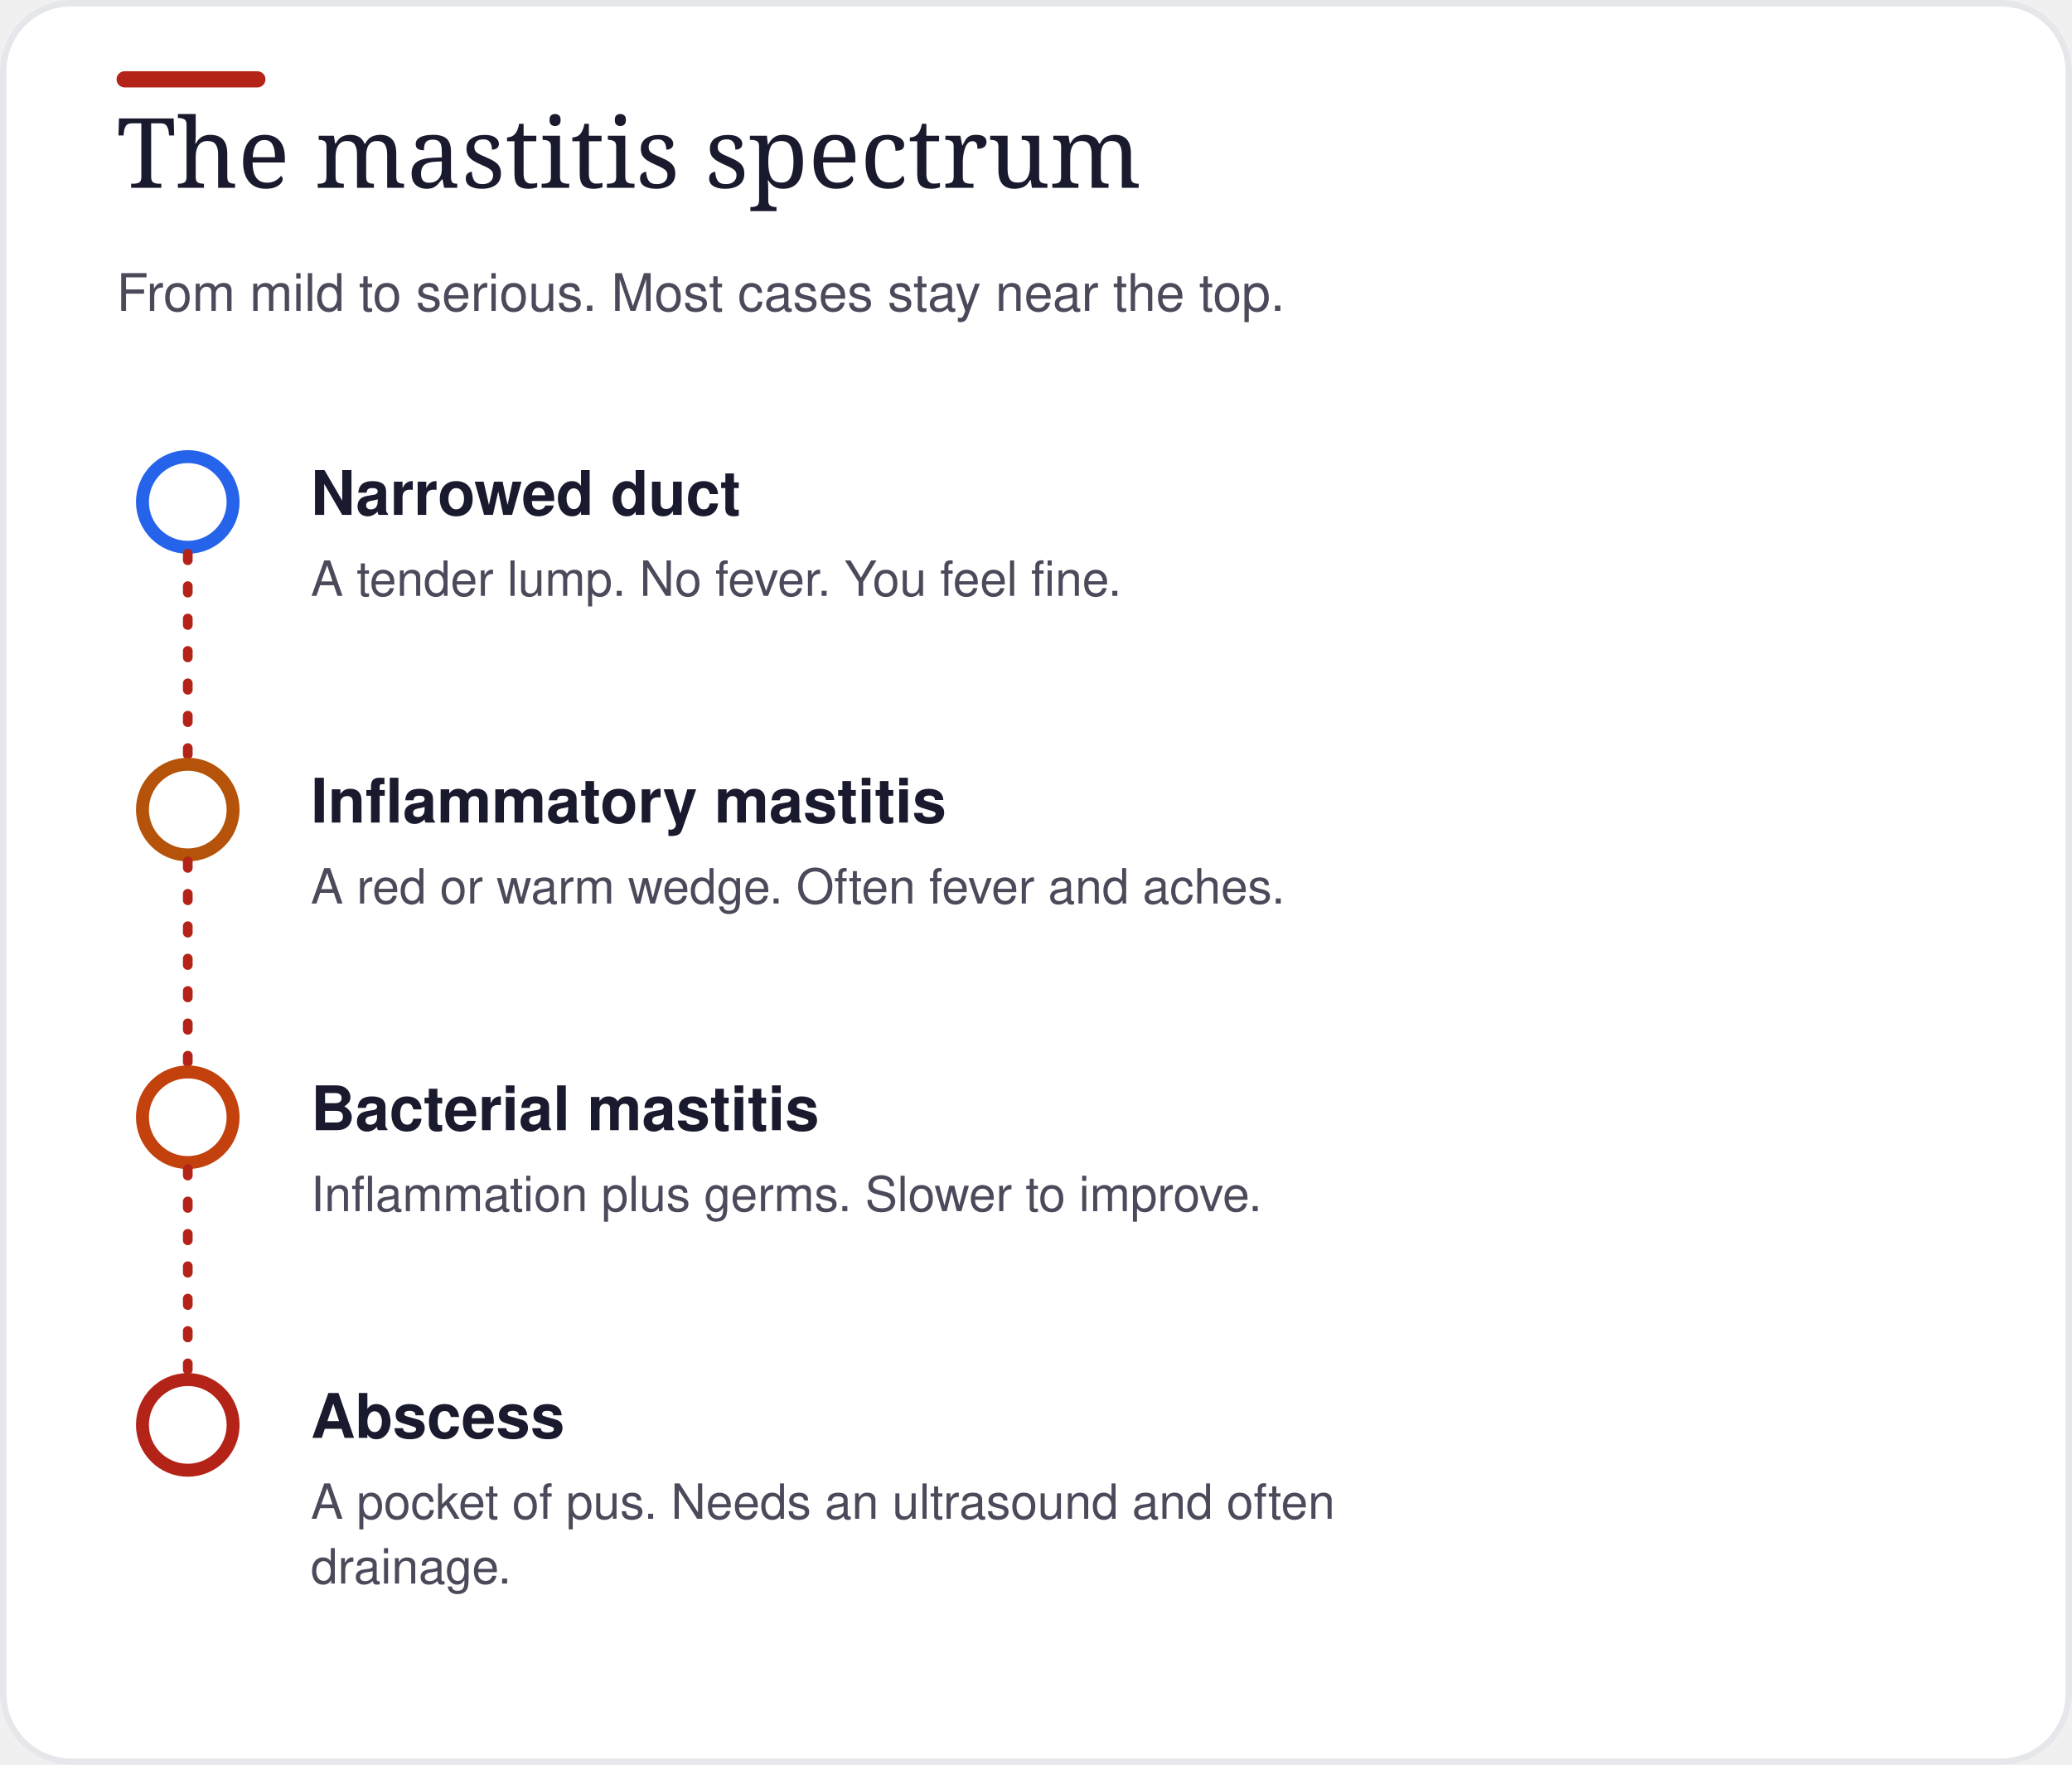
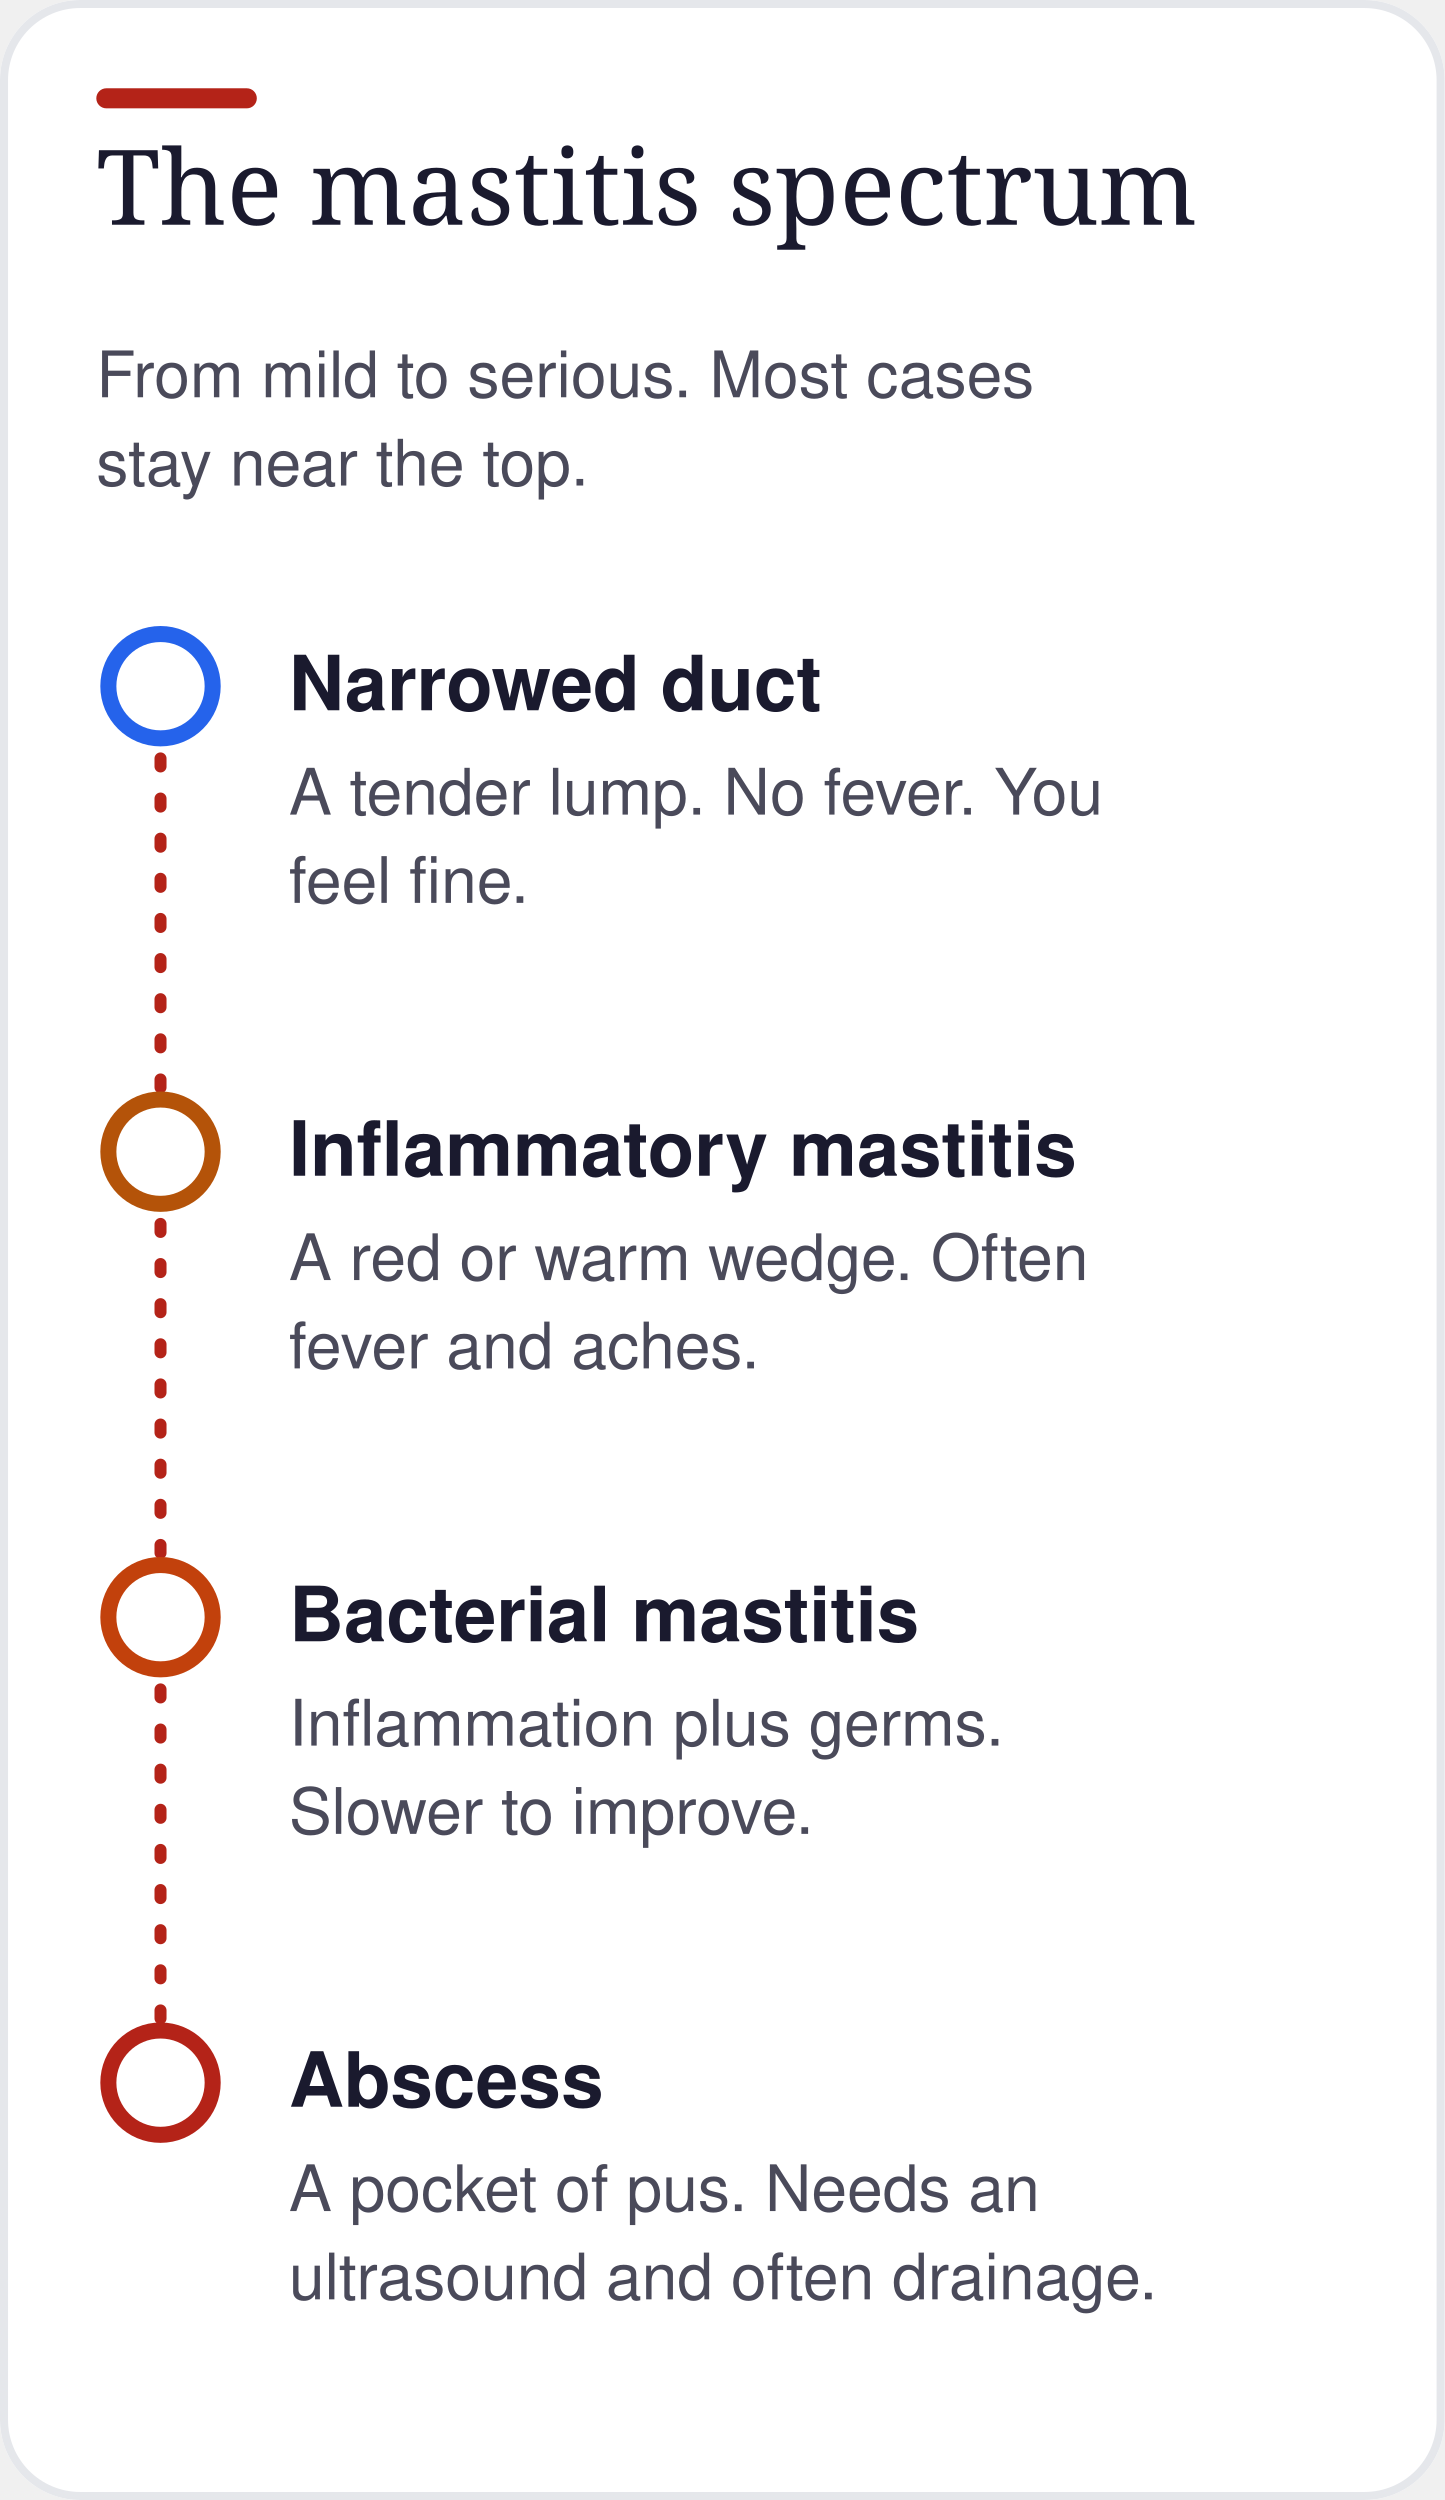
- <svg xmlns="http://www.w3.org/2000/svg" viewBox="0 0 640 545" width="640" height="545" role="img" font-family="'DM Sans','Helvetica Neue',Helvetica,Arial,sans-serif">
-   <rect width="640" height="545" rx="22" fill="#FFFFFF" />
-   <rect x="1" y="1" width="638" height="543" rx="21" fill="none" stroke="#E5E7EB" stroke-width="2" />
-   <rect x="36" y="22" width="46" height="5" rx="2.5" fill="#B42318" />
-   <text x="36" y="58" font-size="30" fill="#1A1A2E" font-weight="400" text-anchor="start" font-family="'DM Serif Display',Georgia,serif">The mastitis spectrum</text>
-   <text x="36" y="96" font-size="16" fill="#4A4A5A" font-weight="500" text-anchor="start" font-family="'DM Sans','Helvetica Neue',Helvetica,Arial,sans-serif">From mild to serious. Most cases stay near the top.</text>
-   <circle cx="58" cy="155" r="14" fill="#fff" stroke="#2563EB" stroke-width="4" />
-   <text x="96" y="159" font-size="19" fill="#1A1A2E" font-weight="800" text-anchor="start" font-family="'DM Sans','Helvetica Neue',Helvetica,Arial,sans-serif">Narrowed duct</text>
-   <text x="96" y="184" font-size="15" fill="#4A4A5A" font-weight="500" text-anchor="start" font-family="'DM Sans','Helvetica Neue',Helvetica,Arial,sans-serif">A tender lump. No fever. You feel fine.</text>
-   <path d="M58 171 V246" stroke="#B42318" stroke-width="3" stroke-dasharray="2 8" stroke-linecap="round" />
-   <circle cx="58" cy="250" r="14" fill="#fff" stroke="#B45309" stroke-width="4" />
-   <text x="96" y="254" font-size="19" fill="#1A1A2E" font-weight="800" text-anchor="start" font-family="'DM Sans','Helvetica Neue',Helvetica,Arial,sans-serif">Inflammatory mastitis</text>
-   <text x="96" y="279" font-size="15" fill="#4A4A5A" font-weight="500" text-anchor="start" font-family="'DM Sans','Helvetica Neue',Helvetica,Arial,sans-serif">A red or warm wedge. Often fever and aches.</text>
-   <path d="M58 266 V341" stroke="#B42318" stroke-width="3" stroke-dasharray="2 8" stroke-linecap="round" />
-   <circle cx="58" cy="345" r="14" fill="#fff" stroke="#C2410C" stroke-width="4" />
-   <text x="96" y="349" font-size="19" fill="#1A1A2E" font-weight="800" text-anchor="start" font-family="'DM Sans','Helvetica Neue',Helvetica,Arial,sans-serif">Bacterial mastitis</text>
-   <text x="96" y="374" font-size="15" fill="#4A4A5A" font-weight="500" text-anchor="start" font-family="'DM Sans','Helvetica Neue',Helvetica,Arial,sans-serif">Inflammation plus germs. Slower to improve.</text>
-   <path d="M58 361 V436" stroke="#B42318" stroke-width="3" stroke-dasharray="2 8" stroke-linecap="round" />
-   <circle cx="58" cy="440" r="14" fill="#fff" stroke="#B42318" stroke-width="4" />
-   <text x="96" y="444" font-size="19" fill="#1A1A2E" font-weight="800" text-anchor="start" font-family="'DM Sans','Helvetica Neue',Helvetica,Arial,sans-serif">Abscess</text>
-   <text x="96" y="469" font-size="15" fill="#4A4A5A" font-weight="500" text-anchor="start" font-family="'DM Sans','Helvetica Neue',Helvetica,Arial,sans-serif">A pocket of pus. Needs an ultrasound and often</text>
-   <text x="96" y="489" font-size="15" fill="#4A4A5A" font-weight="500" text-anchor="start" font-family="'DM Sans','Helvetica Neue',Helvetica,Arial,sans-serif">drainage.</text>
+ <svg xmlns="http://www.w3.org/2000/svg" viewBox="0 0 360 623" width="360" height="623" role="img" font-family="'DM Sans','Helvetica Neue',Helvetica,Arial,sans-serif">
+   <rect width="360" height="623" rx="20" fill="#FFFFFF" />
+   <rect x="1" y="1" width="358" height="621" rx="19" fill="none" stroke="#E5E7EB" stroke-width="2" />
+   <rect x="24" y="22" width="40" height="5" rx="2.5" fill="#B42318" />
+   <text x="24" y="56" font-size="26" fill="#1A1A2E" font-weight="400" text-anchor="start" font-family="'DM Serif Display',Georgia,serif">The mastitis spectrum</text>
+   <text x="24" y="99" font-size="16" fill="#4A4A5A" font-weight="500" text-anchor="start" font-family="'DM Sans','Helvetica Neue',Helvetica,Arial,sans-serif">From mild to serious. Most cases</text>
+   <text x="24" y="121" font-size="16" fill="#4A4A5A" font-weight="500" text-anchor="start" font-family="'DM Sans','Helvetica Neue',Helvetica,Arial,sans-serif">stay near the top.</text>
+   <circle cx="40" cy="171" r="13" fill="#fff" stroke="#2563EB" stroke-width="4" />
+   <text x="72" y="177" font-size="19" fill="#1A1A2E" font-weight="800" text-anchor="start" font-family="'DM Sans','Helvetica Neue',Helvetica,Arial,sans-serif">Narrowed duct</text>
+   <text x="72" y="203" font-size="16" fill="#4A4A5A" font-weight="500" text-anchor="start" font-family="'DM Sans','Helvetica Neue',Helvetica,Arial,sans-serif">A tender lump. No fever. You</text>
+   <text x="72" y="225" font-size="16" fill="#4A4A5A" font-weight="500" text-anchor="start" font-family="'DM Sans','Helvetica Neue',Helvetica,Arial,sans-serif">feel fine.</text>
+   <path d="M40 189 V273" stroke="#B42318" stroke-width="3" stroke-dasharray="2 8" stroke-linecap="round" />
+   <circle cx="40" cy="287" r="13" fill="#fff" stroke="#B45309" stroke-width="4" />
+   <text x="72" y="293" font-size="19" fill="#1A1A2E" font-weight="800" text-anchor="start" font-family="'DM Sans','Helvetica Neue',Helvetica,Arial,sans-serif">Inflammatory mastitis</text>
+   <text x="72" y="319" font-size="16" fill="#4A4A5A" font-weight="500" text-anchor="start" font-family="'DM Sans','Helvetica Neue',Helvetica,Arial,sans-serif">A red or warm wedge. Often</text>
+   <text x="72" y="341" font-size="16" fill="#4A4A5A" font-weight="500" text-anchor="start" font-family="'DM Sans','Helvetica Neue',Helvetica,Arial,sans-serif">fever and aches.</text>
+   <path d="M40 305 V389" stroke="#B42318" stroke-width="3" stroke-dasharray="2 8" stroke-linecap="round" />
+   <circle cx="40" cy="403" r="13" fill="#fff" stroke="#C2410C" stroke-width="4" />
+   <text x="72" y="409" font-size="19" fill="#1A1A2E" font-weight="800" text-anchor="start" font-family="'DM Sans','Helvetica Neue',Helvetica,Arial,sans-serif">Bacterial mastitis</text>
+   <text x="72" y="435" font-size="16" fill="#4A4A5A" font-weight="500" text-anchor="start" font-family="'DM Sans','Helvetica Neue',Helvetica,Arial,sans-serif">Inflammation plus germs.</text>
+   <text x="72" y="457" font-size="16" fill="#4A4A5A" font-weight="500" text-anchor="start" font-family="'DM Sans','Helvetica Neue',Helvetica,Arial,sans-serif">Slower to improve.</text>
+   <path d="M40 421 V505" stroke="#B42318" stroke-width="3" stroke-dasharray="2 8" stroke-linecap="round" />
+   <circle cx="40" cy="519" r="13" fill="#fff" stroke="#B42318" stroke-width="4" />
+   <text x="72" y="525" font-size="19" fill="#1A1A2E" font-weight="800" text-anchor="start" font-family="'DM Sans','Helvetica Neue',Helvetica,Arial,sans-serif">Abscess</text>
+   <text x="72" y="551" font-size="16" fill="#4A4A5A" font-weight="500" text-anchor="start" font-family="'DM Sans','Helvetica Neue',Helvetica,Arial,sans-serif">A pocket of pus. Needs an</text>
+   <text x="72" y="573" font-size="16" fill="#4A4A5A" font-weight="500" text-anchor="start" font-family="'DM Sans','Helvetica Neue',Helvetica,Arial,sans-serif">ultrasound and often drainage.</text>
</svg>
